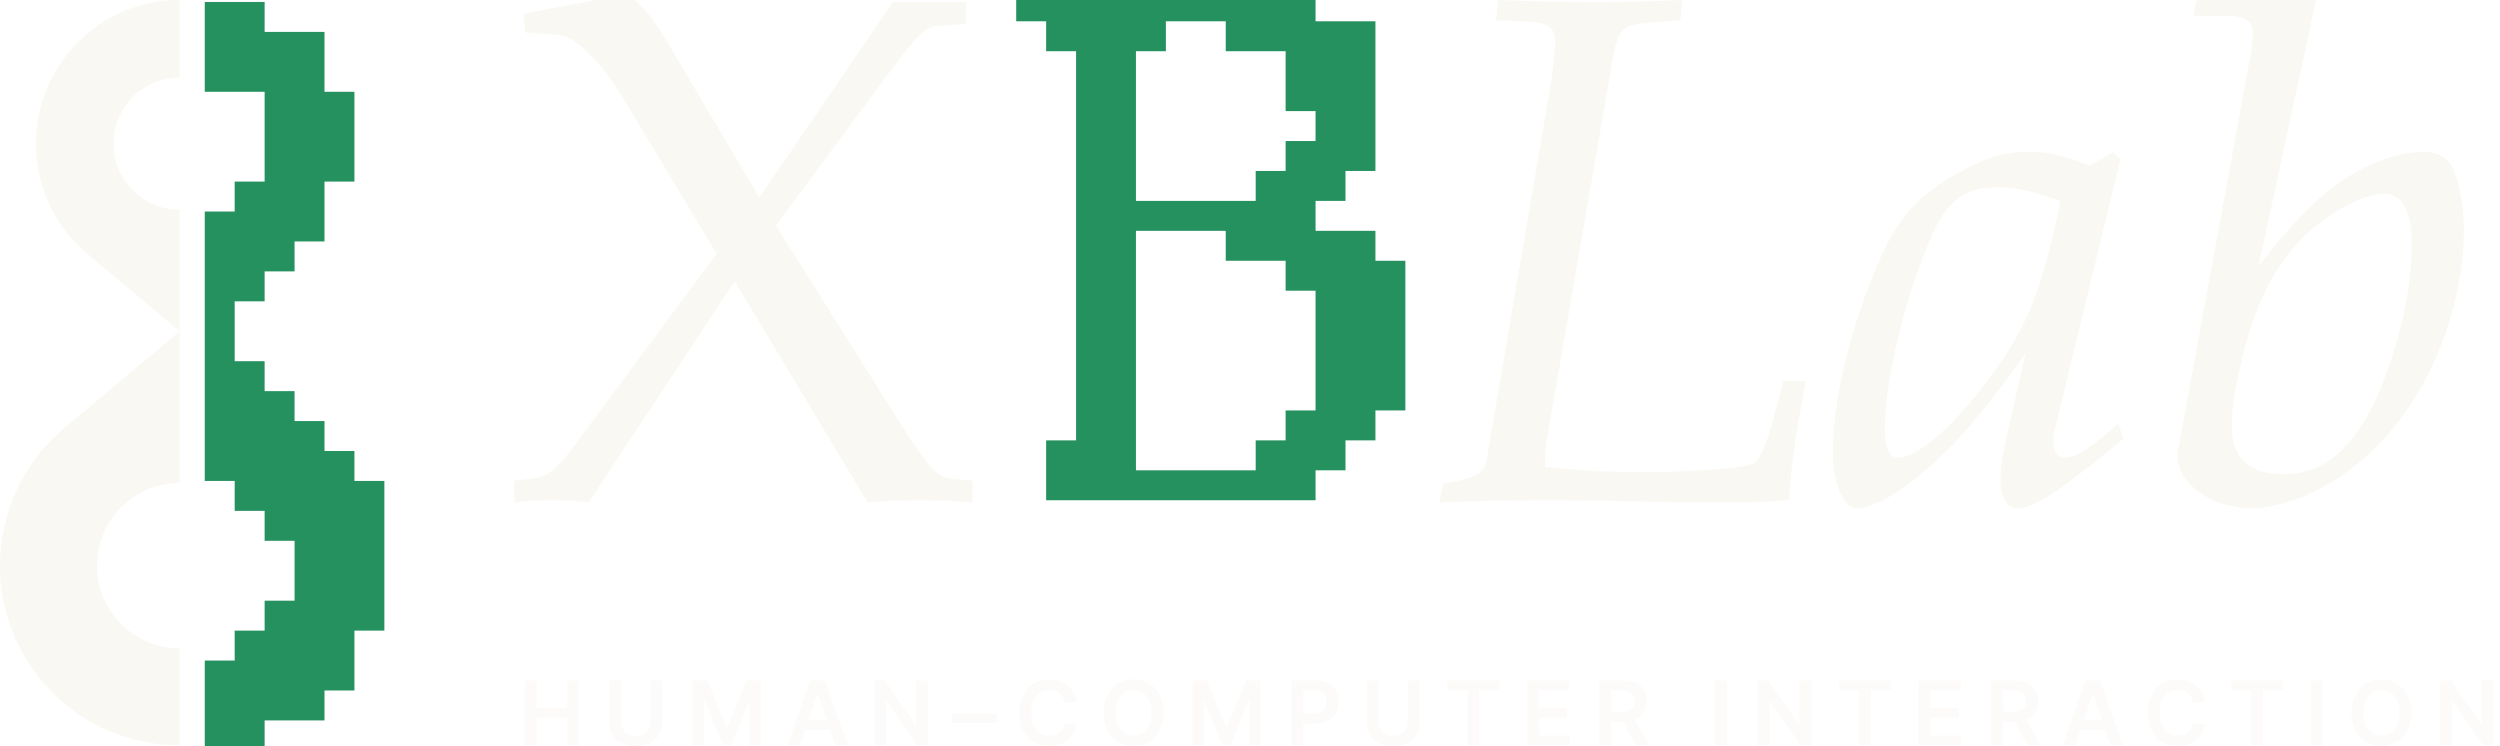
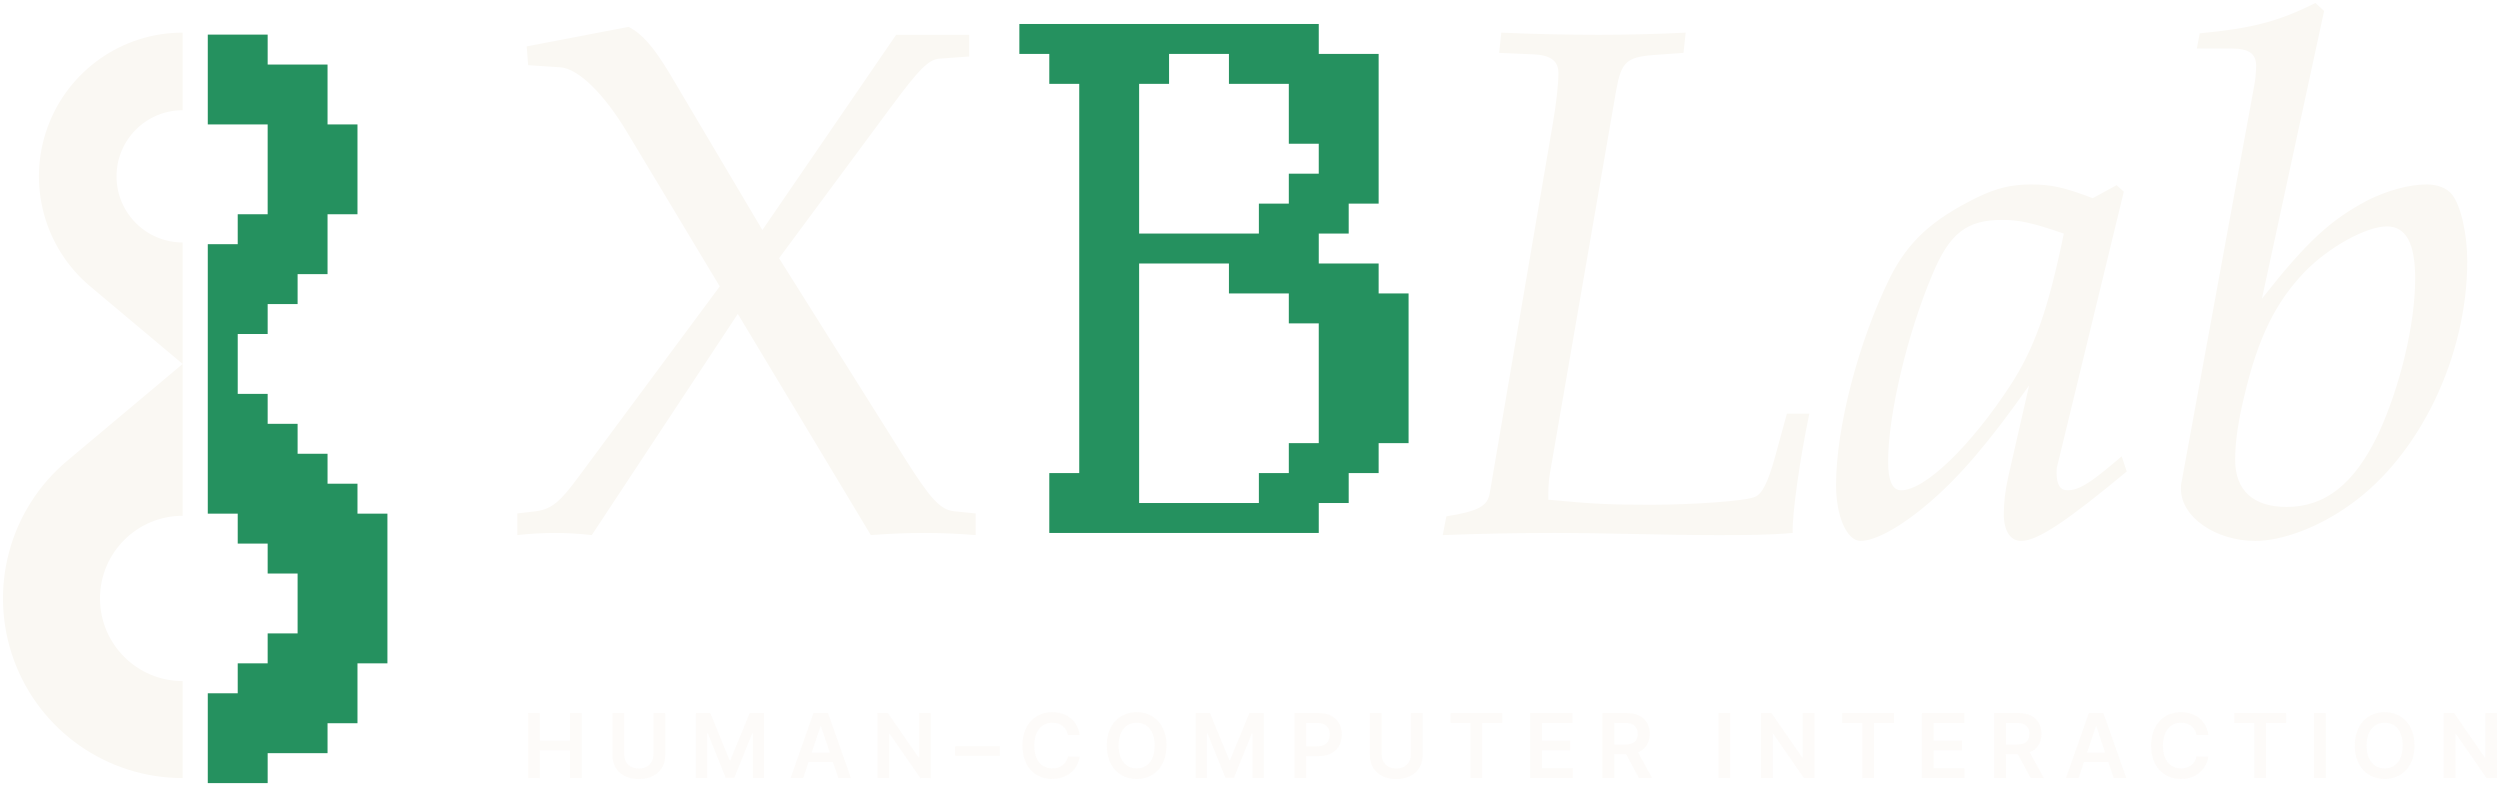
- <svg xmlns="http://www.w3.org/2000/svg" viewBox="-64.2 -110.66 835.14 248.98" width="835.14" height="248.98">
+ <svg xmlns="http://www.w3.org/2000/svg" viewBox="-65.2 -121.56 835.01 262.56" width="835.01" height="262.56">
  <path fill="#faf8f3" fill-rule="evenodd" d="M-4.2 0 L-35.05 -25.89 A48 48 0 0 1 -4.2 -110.66 Z M-4.2 -84.74 A22.08 22.08 0 0 0 -4.2 -40.58 Z M-4.2 0 L-42.77 32.36 A60 60 0 0 0 -4.2 138.32 Z M-4.2 50.72 A27.6 27.6 0 0 0 -4.2 105.92 Z" />
  <path fill="#25915f" d="M4.2 -40 L14.2 -40 L14.2 -50 L24.2 -50 L24.2 -80 L4.2 -80 L4.2 -110 L24.2 -110 L24.2 -100 L44.2 -100 L44.2 -80 L54.2 -80 L54.2 -50 L44.2 -50 L44.2 -30 L34.2 -30 L34.2 -20 L24.2 -20 L24.2 -10 L14.2 -10 L14.2 10 L24.2 10 L24.2 20 L34.2 20 L34.2 30 L44.2 30 L44.2 40 L54.2 40 L54.2 50 L64.2 50 L64.2 100 L54.2 100 L54.2 120 L44.2 120 L44.2 130 L24.2 130 L24.2 140 L4.2 140 L4.2 110 L14.2 110 L14.2 100 L24.2 100 L24.2 90 L34.2 90 L34.2 70 L24.2 70 L24.2 60 L14.2 60 L14.2 50 L4.2 50 Z" />
  <path fill="#faf8f3" d="M107.58 57.17C111.69 56.69 116.03 56.45 120.14 56.45C124.24 56.45 128.35 56.69 132.45 57.17L181.23 -16.72L225.67 57.17C231.7 56.69 237.5 56.45 243.54 56.45C249.33 56.45 254.89 56.69 260.68 57.17V49.93L253.44 49.2C248.85 48.72 245.47 44.86 237.5 32.3L195 -35.32L232.19 -85.54C241.85 -98.59 244.99 -101.72 248.61 -101.97L258.51 -102.69V-109.94H234.12L189.44 -44.73L158.53 -96.89C152.98 -106.07 149.36 -110.18 144.77 -112.59L110.72 -106.07L111.2 -99.79L122.07 -99.07C127.87 -98.59 136.32 -90.62 144.29 -77.33L175.2 -25.9L128.11 37.61C122.07 45.82 119.17 48.48 113.86 49.2L107.58 49.93Z M416.68 57.17C429 56.69 441.56 56.45 453.87 56.45C471.98 56.45 490.1 57.17 508.21 57.17C518.11 57.17 525.11 57.17 533.56 56.45C533.32 50.41 535.98 31.58 539.12 16.6H531.63L527.53 31.58C525.35 39.3 523.42 43.41 521.01 44.37C518.11 45.82 499.76 47.03 486.23 47.03C472.95 47.03 466.91 46.79 451.94 45.34C451.94 42.44 451.94 39.79 452.42 36.89L474.64 -91.58C476.33 -100.76 478.02 -102.45 486.96 -103.17L497.1 -103.9L497.82 -110.66C488.16 -110.18 478.5 -109.94 468.84 -109.94C457.98 -109.94 447.11 -110.18 436.24 -110.66L435.52 -103.9L446.87 -103.41C452.67 -103.17 455.32 -101.24 455.32 -97.14C455.32 -93.51 454.6 -86.51 453.15 -78.54L432.38 43.17C431.66 47.51 428.52 49.2 417.89 50.9Z M548.05 40.51C548.05 50.9 551.67 59.11 556.26 59.11C561.33 59.11 570.27 54.03 579.2 46.31C589.59 37.37 599.25 26.02 612.53 7.19L605.53 37.85C604.56 42.2 604.08 46.31 604.08 50.17C604.08 55.72 606.25 59.11 609.87 59.11C615.43 59.11 625.33 52.34 645.13 35.92L643.44 30.85C641.75 32.3 641.51 32.54 640.3 33.51C632.57 40.03 628.95 42.2 625.33 42.2C622.91 42.2 621.71 40.27 621.71 36.41C621.71 35.44 621.71 34.72 621.95 33.99L644.16 -57.53L641.75 -59.71L633.78 -55.36C624.36 -58.98 619.77 -59.95 613.25 -59.95C606.49 -59.95 601.66 -58.74 595.14 -55.6C579.93 -48.11 572.2 -40.87 566.16 -29.04C555.54 -7.54 548.05 21.19 548.05 40.51ZM565.44 32.54C565.44 17.09 571.72 -9.72 580.17 -29.76C585.97 -43.77 591.76 -48.11 603.59 -48.11C609.15 -48.11 613.74 -47.15 624.12 -43.53C618.81 -17.69 614.22 -5.13 606.25 7.19C592.97 27.47 577.76 42.2 569.79 42.2C566.89 42.2 565.44 39.06 565.44 32.54Z M663.24 41.72C663.24 51.14 674.83 59.11 688.11 59.11C697.05 59.11 709.37 54.52 719.75 47.03C742.93 30.61 758.87 -2.47 758.87 -34.35C758.87 -43.53 756.7 -52.94 753.8 -56.57C752.11 -58.74 748.97 -59.95 745.35 -59.95C739.55 -59.95 732.31 -58.02 725.55 -54.63C713.23 -48.11 705.26 -40.87 690.29 -21.79L711.06 -117.9L708.16 -120.56C695.6 -114.28 686.91 -112.11 669.52 -110.42L668.55 -105.35H680.15C685.94 -105.35 688.36 -103.66 688.36 -99.55C688.36 -97.86 688.11 -95.2 687.87 -93.76L663.48 39.3C663.24 40.03 663.24 40.99 663.24 41.72ZM681.35 32.06C681.35 26.02 682.32 19.26 684.49 10.33C689.08 -8.99 694.88 -20.59 704.54 -30.73C712.5 -38.94 725.06 -45.94 732.07 -45.94C738.34 -45.94 741.48 -40.39 741.48 -28.55C741.48 -13.1 736.41 7.67 729.17 23.37C721.2 40.03 711.54 47.76 698.5 47.76C687.39 47.76 681.35 42.2 681.35 32.06Z" />
  <path fill="#25915f" d="M345.27 -23.55 L345.27 -33.55 L315.27 -33.55 L315.27 46.45 L355.27 46.45 L355.27 36.45 L365.27 36.45 L365.27 26.45 L375.27 26.45 L375.27 -13.55 L365.27 -13.55 L365.27 -23.55 Z M365.27 -63.55 L375.27 -63.55 L375.27 -73.55 L365.27 -73.55 L365.27 -93.55 L345.27 -93.55 L345.27 -103.55 L325.27 -103.55 L325.27 -93.55 L315.27 -93.55 L315.27 -43.55 L355.27 -43.55 L355.27 -53.55 L365.27 -53.55 Z M295.27 -93.55 L285.27 -93.55 L285.27 -103.55 L275.27 -103.55 L275.27 -113.55 L375.27 -113.55 L375.27 -103.55 L395.27 -103.55 L395.27 -53.55 L385.27 -53.55 L385.27 -43.55 L375.27 -43.55 L375.27 -33.55 L395.27 -33.55 L395.27 -23.55 L405.27 -23.55 L405.27 26.45 L395.27 26.45 L395.27 36.45 L385.27 36.45 L385.27 46.45 L375.27 46.45 L375.27 56.45 L285.27 56.45 L285.27 36.45 L295.27 36.45 Z" />
  <path fill="#faf8f3" fill-opacity="0.55" d="M111.17 138.32H115.11V129.1H125.17V138.32H129.11V116.61H125.17V125.8H115.11V116.61H111.17Z M153.05 116.61V130.47C153.05 133.19 151.15 135.14 148.17 135.14C145.18 135.14 143.29 133.19 143.29 130.47V116.61H139.36V130.8C139.36 135.46 142.86 138.65 148.17 138.65C153.46 138.65 156.98 135.46 156.98 130.8V116.61Z M167.24 116.61V138.32H171.01V123.37H171.21L177.21 138.26H180.04L186.04 123.41H186.24V138.32H190.01V116.61H185.2L178.75 132.34H178.5L172.05 116.61Z M203.06 138.32 204.85 132.97H213.01L214.82 138.32H219.02L211.36 116.61H206.5L198.86 138.32ZM208.85 121.06H209.02L211.95 129.81H205.91Z M245.7 116.61H241.78V131.41H241.59L231.37 116.61H227.85V138.32H231.78V123.53H231.96L242.2 138.32H245.7Z M268.73 127.7H253.8V130.86H268.73Z M295.43 123.94C294.76 119.11 291.05 116.31 286.24 116.31C280.57 116.31 276.29 120.45 276.29 127.47C276.29 134.48 280.51 138.62 286.24 138.62C291.4 138.62 294.83 135.28 295.43 131.14L291.47 131.11C290.97 133.66 288.89 135.09 286.29 135.09C282.77 135.09 280.25 132.45 280.25 127.47C280.25 122.57 282.75 119.84 286.3 119.84C288.94 119.84 291.01 121.34 291.47 123.94Z M324.42 127.47C324.42 120.45 320.14 116.31 314.45 116.31C308.74 116.31 304.47 120.45 304.47 127.47C304.47 134.48 308.74 138.62 314.45 138.62C320.14 138.62 324.42 134.49 324.42 127.47ZM320.47 127.47C320.47 132.41 317.99 135.09 314.45 135.09C310.91 135.09 308.42 132.41 308.42 127.47C308.42 122.53 310.91 119.84 314.45 119.84C317.99 119.84 320.47 122.53 320.47 127.47Z M334.13 116.61V138.32H337.9V123.37H338.1L344.11 138.26H346.93L352.93 123.41H353.13V138.32H356.9V116.61H352.09L345.64 132.34H345.39L338.94 116.61Z M367.16 138.32H371.09V130.99H375.25C380.27 130.99 382.96 127.98 382.96 123.8C382.96 119.65 380.3 116.61 375.3 116.61H367.16ZM374.7 119.9C377.65 119.9 378.95 121.49 378.95 123.8C378.95 126.11 377.65 127.75 374.72 127.75H371.09V119.9Z M406.03 116.61V130.47C406.03 133.19 404.14 135.14 401.16 135.14C398.17 135.14 396.28 133.19 396.28 130.47V116.61H392.35V130.8C392.35 135.46 395.84 138.65 401.16 138.65C406.45 138.65 409.97 135.46 409.97 130.8V116.61Z M419.27 119.91H425.98V138.32H429.88V119.91H436.6V116.61H419.27Z M445.9 138.32H460.11V135.03H449.83V129.1H459.29V125.8H449.83V119.91H460.02V116.61H445.9Z M470.01 138.32H473.95V130.37H477.94L482.22 138.32H486.61L481.9 129.71C484.46 128.69 485.81 126.5 485.81 123.55C485.81 119.41 483.14 116.61 478.16 116.61H470.01ZM477.55 119.9C480.49 119.9 481.8 121.24 481.8 123.55C481.8 125.87 480.49 127.11 477.57 127.11H473.95V119.9Z  M512.73 116.61H508.79V138.32H512.73Z M540.82 116.61H536.91V131.41H536.71L526.49 116.61H522.97V138.32H526.91V123.53H527.09L537.32 138.32H540.82Z M550.11 119.91H556.82V138.32H560.72V119.91H567.44V116.61H550.11Z M576.74 138.32H590.95V135.03H580.67V129.1H590.13V125.8H580.67V119.91H590.86V116.61H576.74Z M600.85 138.32H604.79V130.37H608.78L613.06 138.32H617.45L612.74 129.71C615.3 128.69 616.65 126.5 616.65 123.55C616.65 119.41 613.98 116.61 608.99 116.61H600.85ZM608.39 119.9C611.33 119.9 612.64 121.24 612.64 123.55C612.64 125.87 611.33 127.11 608.41 127.11H604.79V119.9Z M629.04 138.32 630.83 132.97H638.99L640.8 138.32H645L637.34 116.61H632.48L624.84 138.32ZM634.83 121.06H635L637.93 129.81H631.89Z M672.42 123.94C671.75 119.11 668.04 116.31 663.23 116.31C657.55 116.31 653.28 120.45 653.28 127.47C653.28 134.48 657.5 138.62 663.23 138.62C668.39 138.62 671.81 135.28 672.42 131.14L668.45 131.11C667.95 133.66 665.88 135.09 663.28 135.09C659.76 135.09 657.23 132.45 657.23 127.47C657.23 122.57 659.74 119.84 663.29 119.84C665.93 119.84 668 121.34 668.45 123.94Z M681.05 119.91H687.76V138.32H691.67V119.91H698.38V116.61H681.05Z M711.61 116.61H707.68V138.32H711.61Z M741.26 127.47C741.26 120.45 736.98 116.31 731.29 116.31C725.58 116.31 721.31 120.45 721.31 127.47C721.31 134.48 725.58 138.62 731.29 138.62C736.98 138.62 741.26 134.49 741.26 127.47ZM737.31 127.47C737.31 132.41 734.83 135.09 731.29 135.09C727.75 135.09 725.26 132.41 725.26 127.47C725.26 122.53 727.75 119.84 731.29 119.84C734.83 119.84 737.31 122.53 737.31 127.47Z M768.81 116.61H764.9V131.41H764.71L754.49 116.61H750.97V138.32H754.9V123.53H755.08L765.31 138.32H768.81Z" />
</svg>
